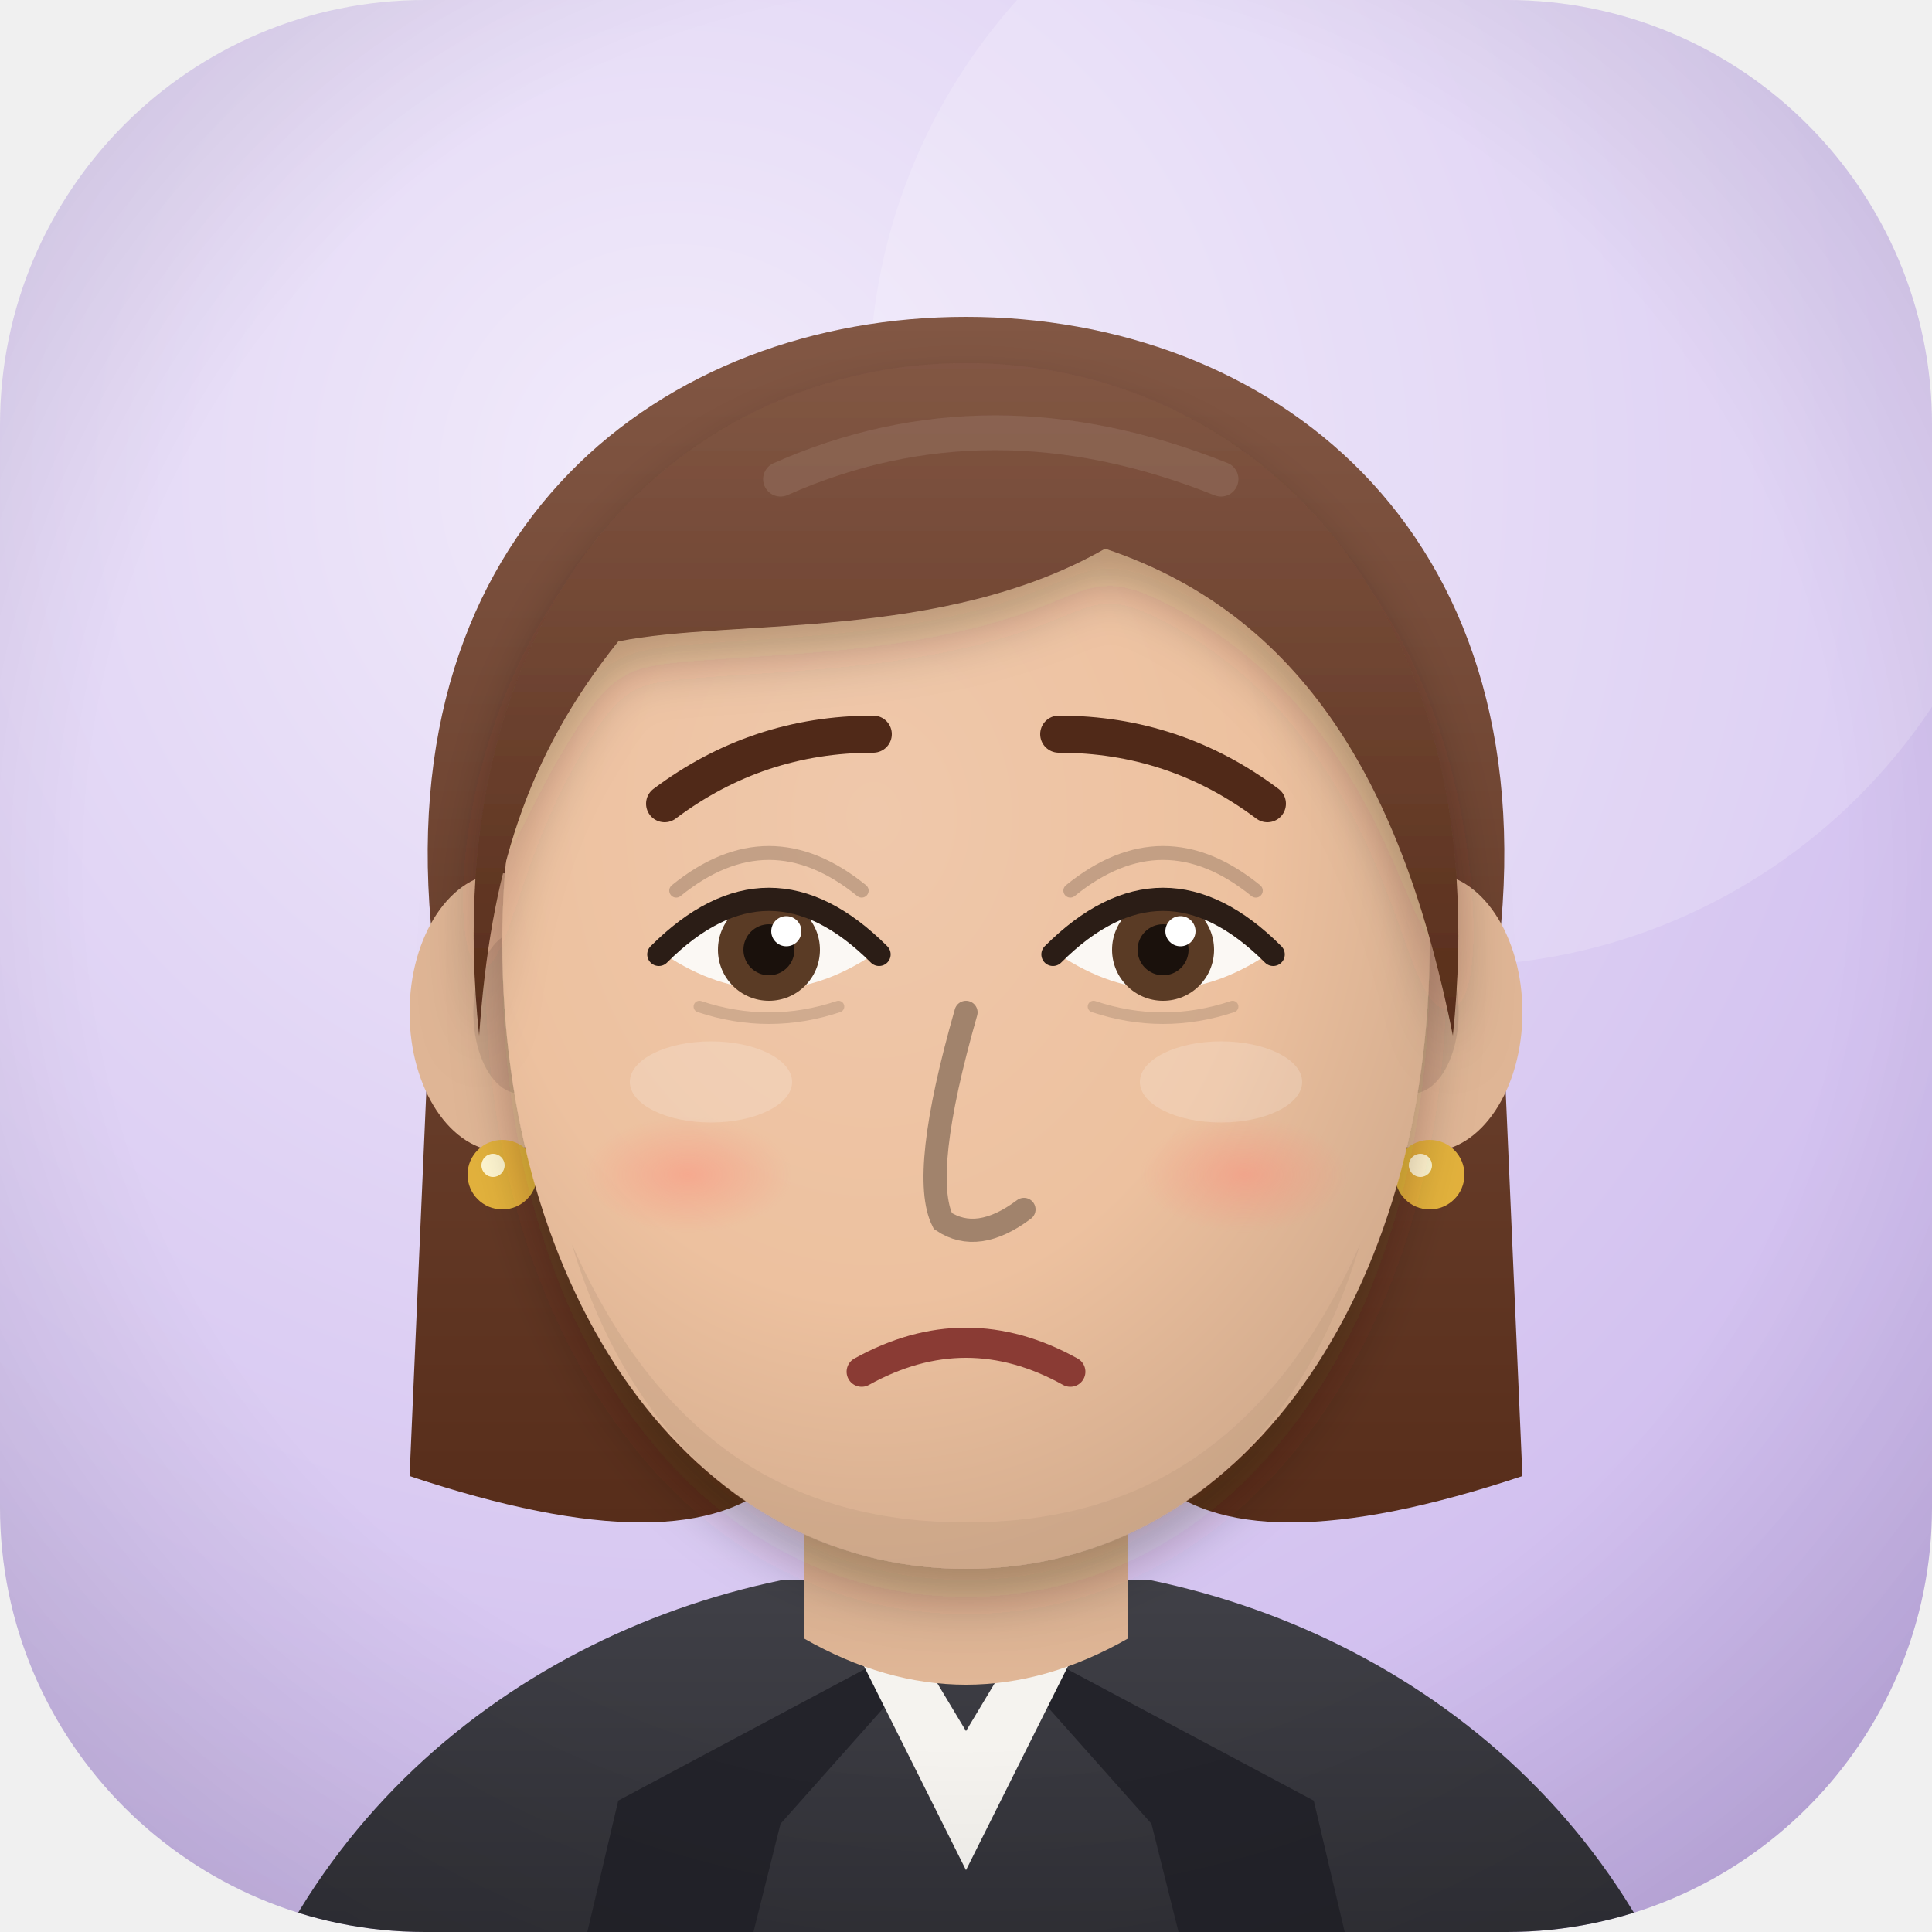
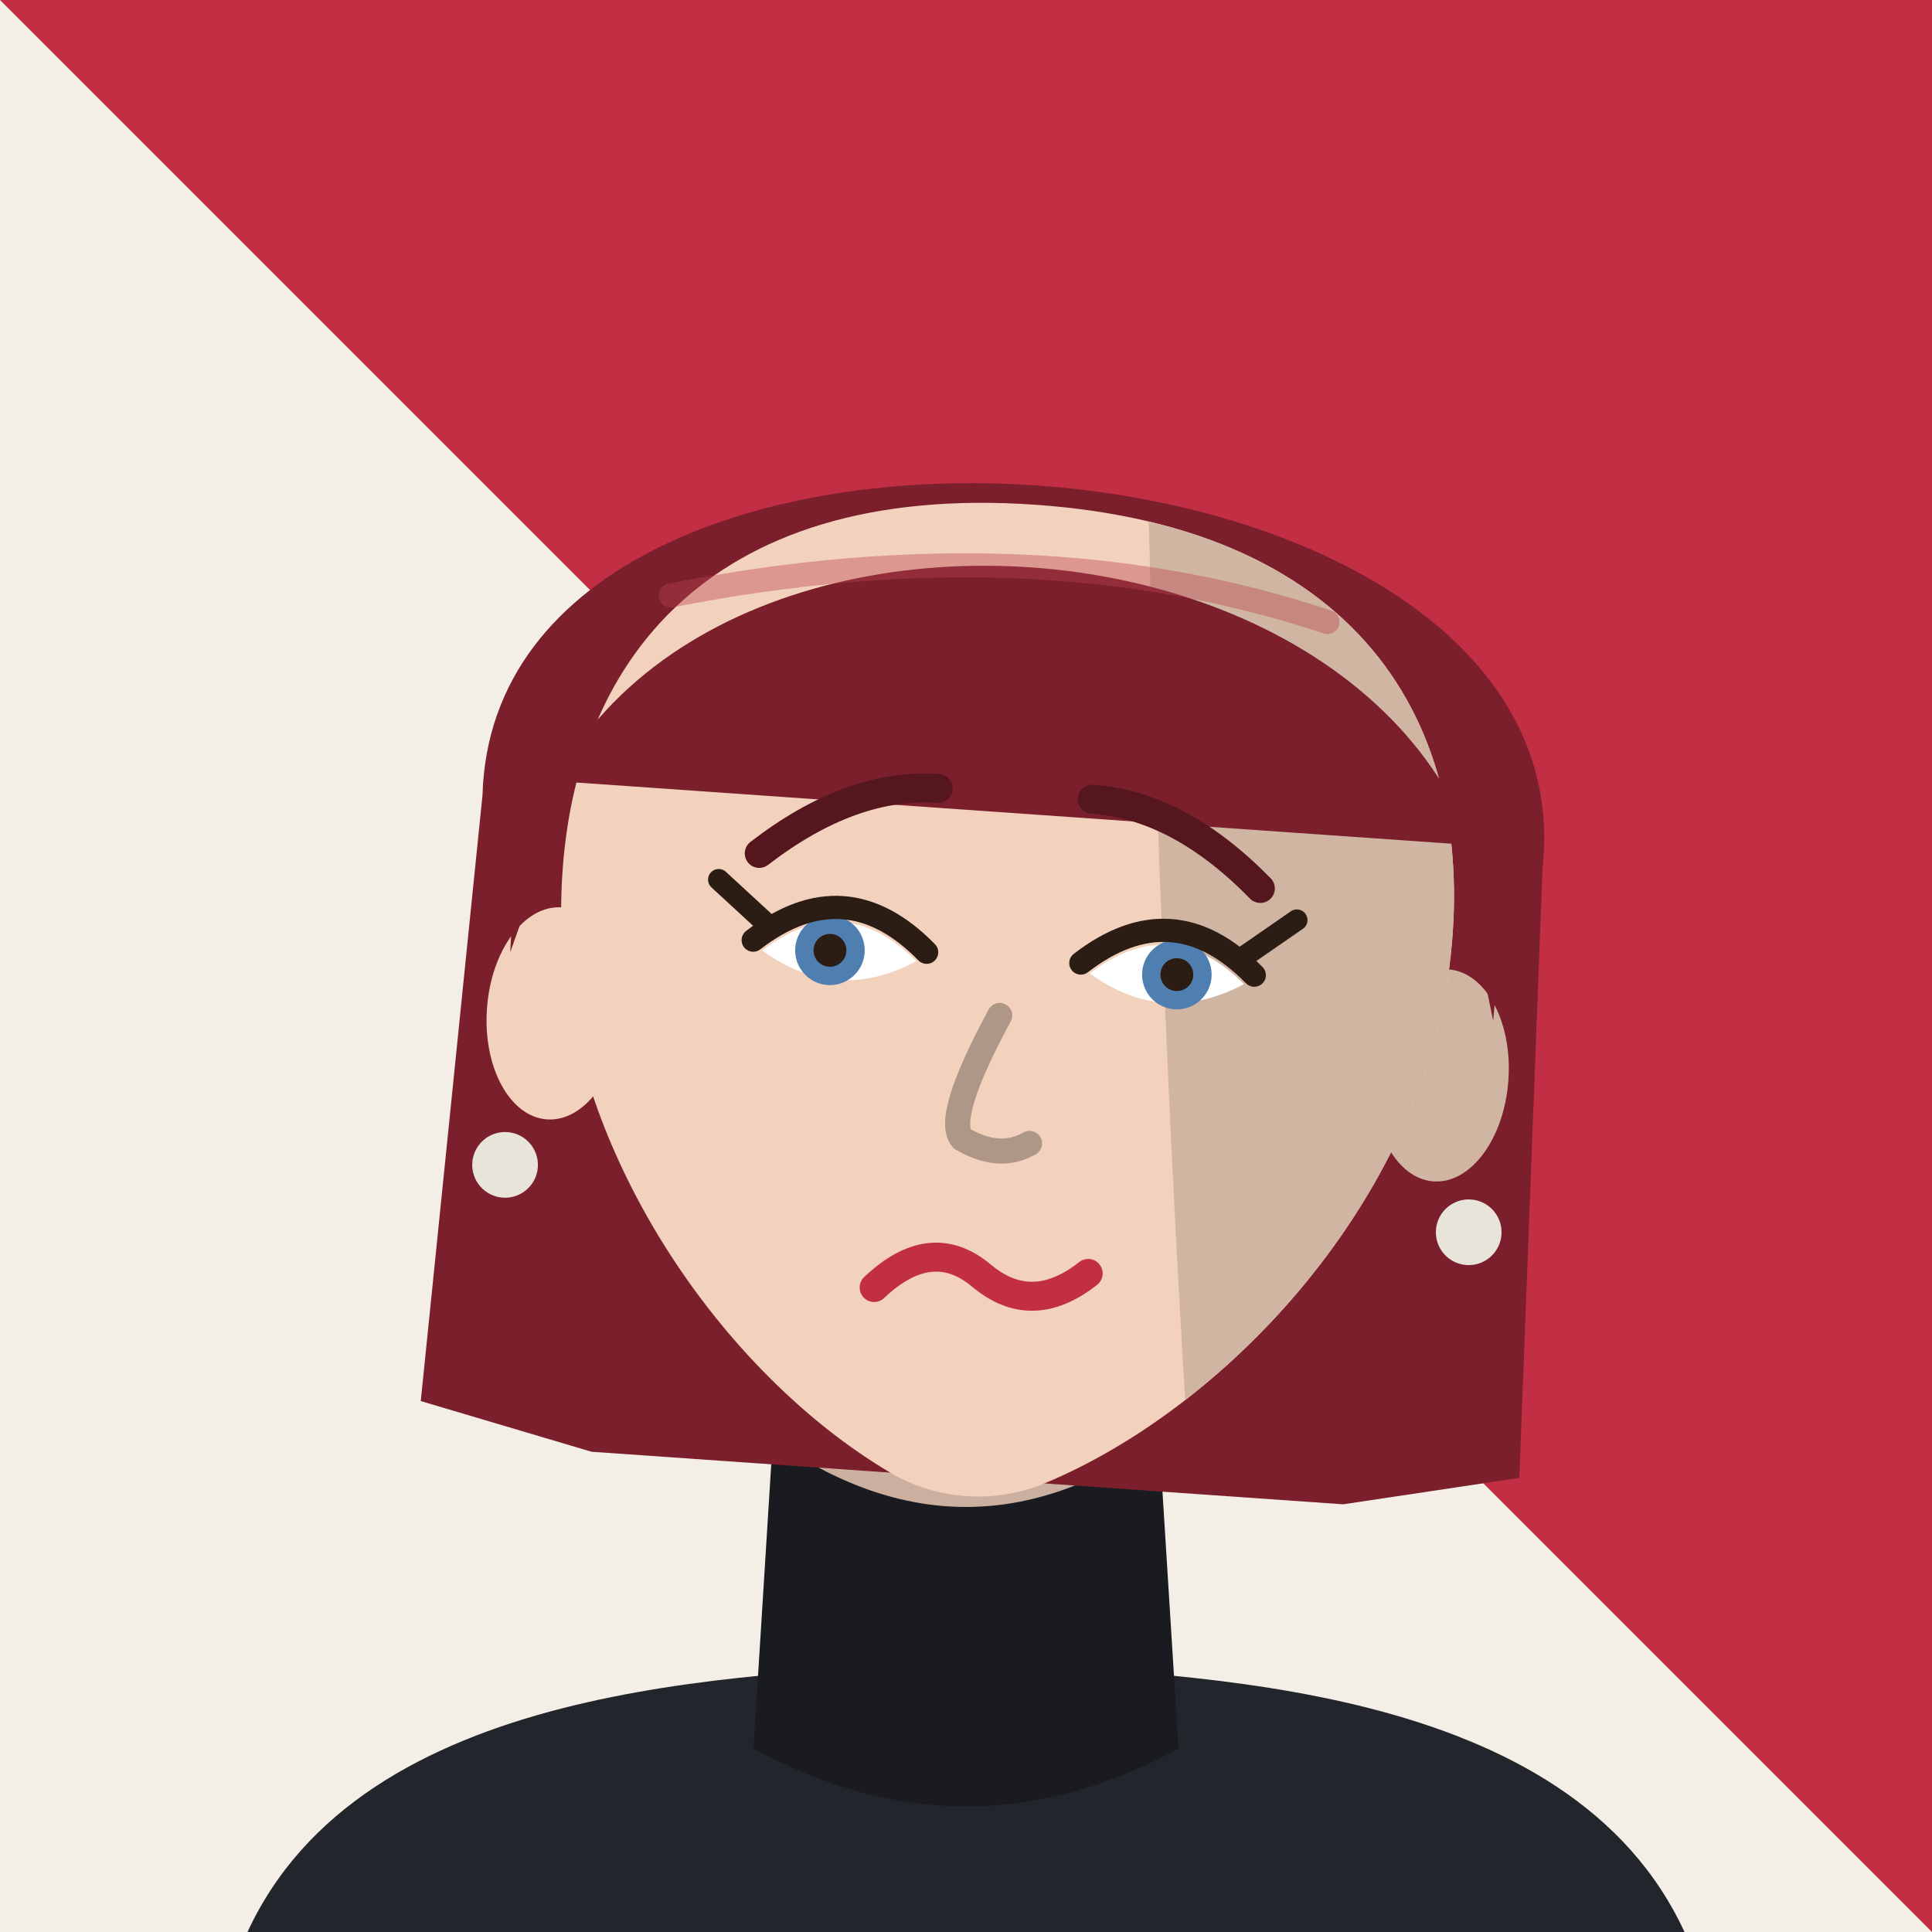
- <svg xmlns="http://www.w3.org/2000/svg" viewBox="0 0 200 200" width="200" height="200">
+ <svg xmlns="http://www.w3.org/2000/svg" viewBox="0 0 200 200">
  <defs>
-     <radialGradient id="p23bg" cx="0.35" cy="0.25" r="0.9">
-       <stop offset="0" stop-color="#f2ecfb" stop-opacity="1" />
-       <stop offset="1" stop-color="#c9b4ec" stop-opacity="1" />
-     </radialGradient>
-     <radialGradient id="p23sk" cx="0.4" cy="0.35" r="0.7">
-       <stop offset="0" stop-color="#efc8ab" stop-opacity="1" />
-       <stop offset="0.6" stop-color="#edc19f" stop-opacity="1" />
-       <stop offset="1" stop-color="#d1aa8c" stop-opacity="1" />
-     </radialGradient>
-     <linearGradient id="p23nk" x1="0" y1="0" x2="0" y2="1">
-       <stop offset="0" stop-color="#c29e82" stop-opacity="1" />
-       <stop offset="1" stop-color="#e1b797" stop-opacity="1" />
-     </linearGradient>
-     <linearGradient id="p23hr" x1="0" y1="0" x2="0" y2="1">
-       <stop offset="0" stop-color="#825744" stop-opacity="1" />
-       <stop offset="1" stop-color="#572d1a" stop-opacity="1" />
-     </linearGradient>
-     <linearGradient id="p23cl" x1="0" y1="0" x2="0" y2="1">
-       <stop offset="0" stop-color="#404047" stop-opacity="1" />
-       <stop offset="1" stop-color="#25252b" stop-opacity="1" />
-     </linearGradient>
-     <radialGradient id="p23bl" cx="0.5" cy="0.5" r="0.5">
-       <stop offset="0" stop-color="#ff8b7a" stop-opacity="0.45" />
-       <stop offset="1" stop-color="#ff8b7a" stop-opacity="0" />
-     </radialGradient>
-     <radialGradient id="p23vg" cx="0.5" cy="0.45" r="0.75">
-       <stop offset="0.6" stop-color="#000" stop-opacity="0" />
-       <stop offset="1" stop-color="#000" stop-opacity="0.16" />
-     </radialGradient>
-     <clipPath id="p23cp">
-       <rect width="200" height="200" rx="44" />
+     <clipPath id="c650047966">
+       <path d="M100 42 C134 42 148 62 146 88 C144 112 126 134 108 143 C103 145.5 97 145.5 92 143 C74 134 56 112 54 88 C52 62 66 42 100 42 Z" />
    </clipPath>
-     <filter id="p23rm" x="-20%" y="-20%" width="140%" height="140%">
-       <feDropShadow dx="0" dy="2.5" stdDeviation="2.2" flood-color="#2b1a10" flood-opacity="0.28" />
-     </filter>
+     <clipPath id="c650047966f">
+       <rect width="200" height="200" />
+     </clipPath>
  </defs>
-   <g clip-path="url(#p23cp)">
-     <rect width="200" height="200" fill="url(#p23bg)" />
-     <circle cx="150" cy="40" r="60" fill="#fff" opacity="0.18" />
-     <g transform="translate(100 112) scale(1.2) translate(-100 -104)">
-       <path d="M54 92 C50 56 74 38 100 38 C126 38 150 56 146 92 L148 138 Q124 146 116 138 L84 138 Q76 146 52 138 Z" fill="url(#p23hr)" />
-       <path d="M34 200 C38 170 60 152 84 147 L116 147 C140 152 162 170 166 200 Z" fill="url(#p23cl)" />
-       <path d="M100 150 L84 168 L76 200 L62 200 L70 166 Z" fill="#23232a" />
-       <path d="M100 150 L116 168 L124 200 L138 200 L130 166 Z" fill="#23232a" />
-       <path d="M90 152 L100 172 L110 152 L106 150 L100 160 L94 150 Z" fill="#f5f3ef" />
-       <path d="M86 130 L86 152 Q100 160 114 152 L114 130 Z" fill="url(#p23nk)" />
-       <path d="M86 140 Q100 150 114 140 L114 134 Q100 144 86 134 Z" fill="#b29177" opacity="0.35" />
-       <ellipse cx="60" cy="98" rx="8" ry="12" fill="#dfb595" />
-       <ellipse cx="61.5" cy="98" rx="4" ry="7" fill="#be9a7f" opacity="0.6" />
-       <ellipse cx="140" cy="98" rx="8" ry="12" fill="#dfb595" />
-       <ellipse cx="138.5" cy="98" rx="4" ry="7" fill="#be9a7f" opacity="0.6" />
-       <circle cx="60" cy="112" r="3" fill="#e2b13c" />
-       <circle cx="59.2" cy="111.2" r="1" fill="#fff6d0" />
-       <circle cx="140" cy="112" r="3" fill="#e2b13c" />
-       <circle cx="139.2" cy="111.2" r="1" fill="#fff6d0" />
-       <path d="M100 46 C126 46 140 64 140 92 C140 122 124 146 100 146 C76 146 60 122 60 92 C60 64 74 46 100 46 Z" fill="url(#p23sk)" filter="url(#p23rm)" />
-       <path d="M66 118 C72 138 86 146 100 146 C114 146 128 138 134 118 C126 136 114 142 100 142 C86 142 74 136 66 118 Z" fill="#be9a7f" opacity="0.35" />
-       <ellipse cx="78" cy="104" rx="7" ry="3.5" fill="#fff" opacity="0.18" />
-       <ellipse cx="122" cy="104" rx="7" ry="3.5" fill="#fff" opacity="0.18" />
-       <ellipse cx="76" cy="112" rx="9" ry="5" fill="url(#p23bl)" />
-       <ellipse cx="124" cy="112" rx="9" ry="5" fill="url(#p23bl)" />
-       <path d="M74 80 Q82 74 92 74" stroke="#502918" stroke-width="3.2" fill="none" stroke-linecap="round" />
-       <path d="M126 80 Q118 74 108 74" stroke="#502918" stroke-width="3.2" fill="none" stroke-linecap="round" />
-       <path d="M74 93 Q83 84 92 93 Q83 99 74 93 Z" fill="#fbf8f4" />
-       <circle cx="83" cy="92.6" r="4.4" fill="#5a3b25" />
-       <circle cx="83" cy="92.6" r="2.2" fill="#1a110c" />
-       <circle cx="84.5" cy="91" r="1.3" fill="#fff" />
-       <path d="M73.5 93 Q83 83.5 92.5 93" stroke="#2b1d16" stroke-width="2" fill="none" stroke-linecap="round" />
-       <path d="M75 87.5 Q83 81 91 87.5" stroke="#a6876f" stroke-width="1.2" fill="none" opacity="0.6" stroke-linecap="round" />
-       <path d="M77 97.5 Q83 99.5 89 97.5" stroke="#b29177" stroke-width="1" fill="none" opacity="0.5" stroke-linecap="round" />
-       <path d="M108 93 Q117 84 126 93 Q117 99 108 93 Z" fill="#fbf8f4" />
-       <circle cx="117" cy="92.6" r="4.4" fill="#5a3b25" />
-       <circle cx="117" cy="92.6" r="2.2" fill="#1a110c" />
-       <circle cx="118.5" cy="91" r="1.3" fill="#fff" />
-       <path d="M107.5 93 Q117 83.5 126.5 93" stroke="#2b1d16" stroke-width="2" fill="none" stroke-linecap="round" />
-       <path d="M109 87.5 Q117 81 125 87.5" stroke="#a6876f" stroke-width="1.2" fill="none" opacity="0.6" stroke-linecap="round" />
-       <path d="M111 97.5 Q117 99.5 123 97.5" stroke="#b29177" stroke-width="1" fill="none" opacity="0.5" stroke-linecap="round" />
-       <path d="M100 98 Q96 112 98 116 Q101 118 105 115" stroke="#a1836c" stroke-width="2" fill="none" stroke-linecap="round" />
-       <path d="M91 129 Q100 124 109 129" stroke="#8a3b34" stroke-width="2.6" fill="none" stroke-linecap="round" />
-       <g filter="url(#p23rm)">
-         <path d="M58 100 C54 62 76 42 100 42 C124 42 146 62 142 100 C138 80 130 64 112 58 C98 66 80 64 70 66 C62 76 59 86 58 100 Z" fill="url(#p23hr)" />
-         <path d="M84 52 Q102 44 122 52" stroke="#946f5e" stroke-width="3" fill="none" stroke-linecap="round" opacity="0.55" />
+   <g clip-path="url(#c650047966f)">
+     <rect width="200" height="200" fill="#f4efe6" />
+     <path d="M0 0 L200 0 L200 200 Z" fill="#c22f45" />
+     <g transform="translate(0 10)">
+       <path d="M84 129 L84 167 Q100 179 116 167 L116 129 Z" fill="#ccb09f" />
+       <path d="M22 208 C22 171 58 165 84 163 Q100 175 116 163 C142 165 178 171 178 208 Z" fill="#22252b" />
+       <path d="M80 139 Q100 153 120 139 L122 171 Q100 183 78 171 Z" fill="#191b20" />
+       <g transform="rotate(4 100 145)">
+         <path d="M45 76 C43 28 157 28 155 76 L157 139 L139 143 L61 143 L43 139 Z" fill="#7a1f2b" />
+         <ellipse cx="54" cy="98" rx="7" ry="11" fill="#f3d2bd" />
+         <ellipse cx="146" cy="98" rx="7" ry="11" fill="#d1b5a3" />
+         <path d="M100 42 C134 42 148 62 146 88 C144 112 126 134 108 143 C103 145.5 97 145.5 92 143 C74 134 56 112 54 88 C52 62 66 42 100 42 Z" fill="#f3d2bd" />
+         <g clip-path="url(#c650047966)">
+           <path d="M108 0 L200 0 L200 200 L132 200 Q118 120 108 0 Z" fill="#d1b5a3" />
+         </g>
+         <path d="M49 92 C47 34 153 34 151 92 L146 74 L54 74 Z" fill="#7a1f2b" />
+         <path d="M63 54 Q100 44 131 52" fill="none" stroke="#b8404e" stroke-width="2.5" stroke-linecap="round" opacity="0.4" />
+         <path d="M92 72 Q83 72 74 80" fill="none" stroke="#55161e" stroke-width="3" stroke-linecap="round" />
+         <path d="M108 72 Q117 72 126 80" fill="none" stroke="#55161e" stroke-width="3" stroke-linecap="round" />
+         <path d="M75 90 Q83 83 91 90 Q83 95 75 90 Z" fill="#fff" />
+         <circle cx="82" cy="89.5" r="3.6" fill="#4f7fb0" />
+         <circle cx="82" cy="89.5" r="1.7" fill="#2b1c14" />
+         <path d="M74 89 Q83 81 92 89" fill="none" stroke="#2b1c14" stroke-width="2.4" stroke-linecap="round" />
+         <path d="M109 90 Q117 83 125 90 Q117 95 109 90 Z" fill="#fff" />
+         <circle cx="118" cy="89.5" r="3.6" fill="#4f7fb0" />
+         <circle cx="118" cy="89.5" r="1.7" fill="#2b1c14" />
+         <path d="M108 89 Q117 81 126 89" fill="none" stroke="#2b1c14" stroke-width="2.4" stroke-linecap="round" />
+         <path d="M75 87 l-5 -4" stroke="#2b1c14" stroke-width="2.2" stroke-linecap="round" />
+         <path d="M125 87 l5 -4" stroke="#2b1c14" stroke-width="2.2" stroke-linecap="round" />
+         <path d="M100 95 Q95 106 97 108 Q101 110 104 108" fill="none" stroke="#af9788" stroke-width="2.6" stroke-linecap="round" />
+         <path d="M89 124 Q94.5 118 100 122 Q105.5 126 111 121" fill="none" stroke="#c22f45" stroke-width="3" stroke-linecap="round" />
+         <circle cx="50" cy="114" r="3.4" fill="#e9e4da" stroke="#e9e4da" stroke-width="0" />
+         <circle cx="150" cy="114" r="3.4" fill="#e9e4da" stroke="#e9e4da" stroke-width="0" />
      </g>
    </g>
-     <rect width="200" height="200" fill="url(#p23vg)" />
  </g>
</svg>
